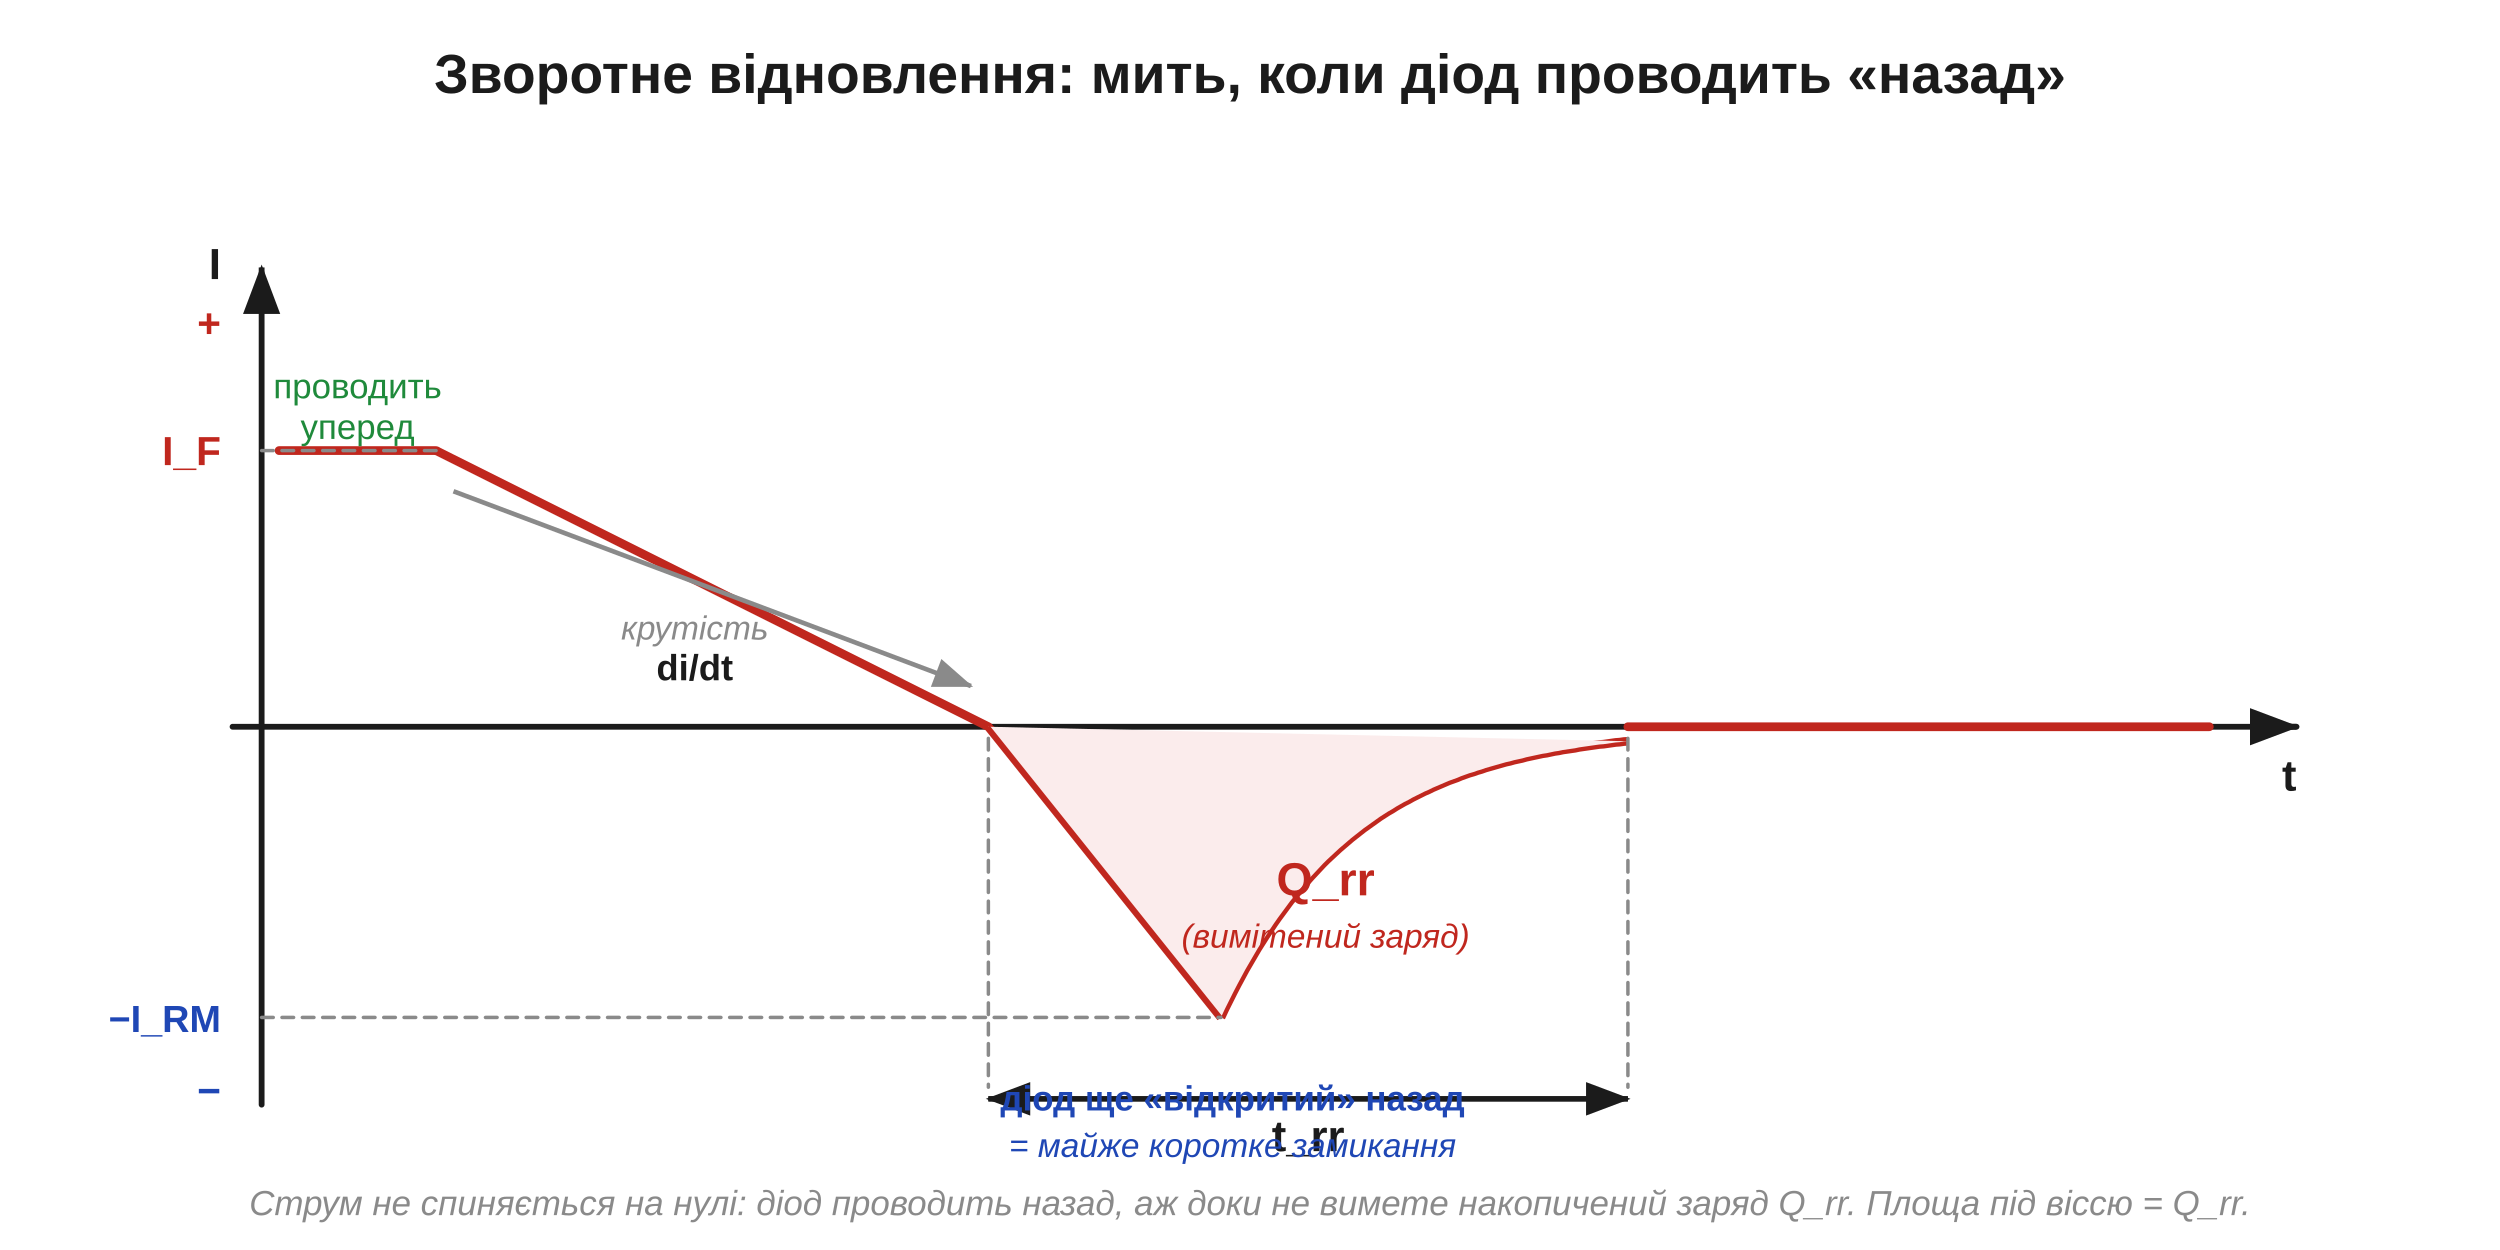
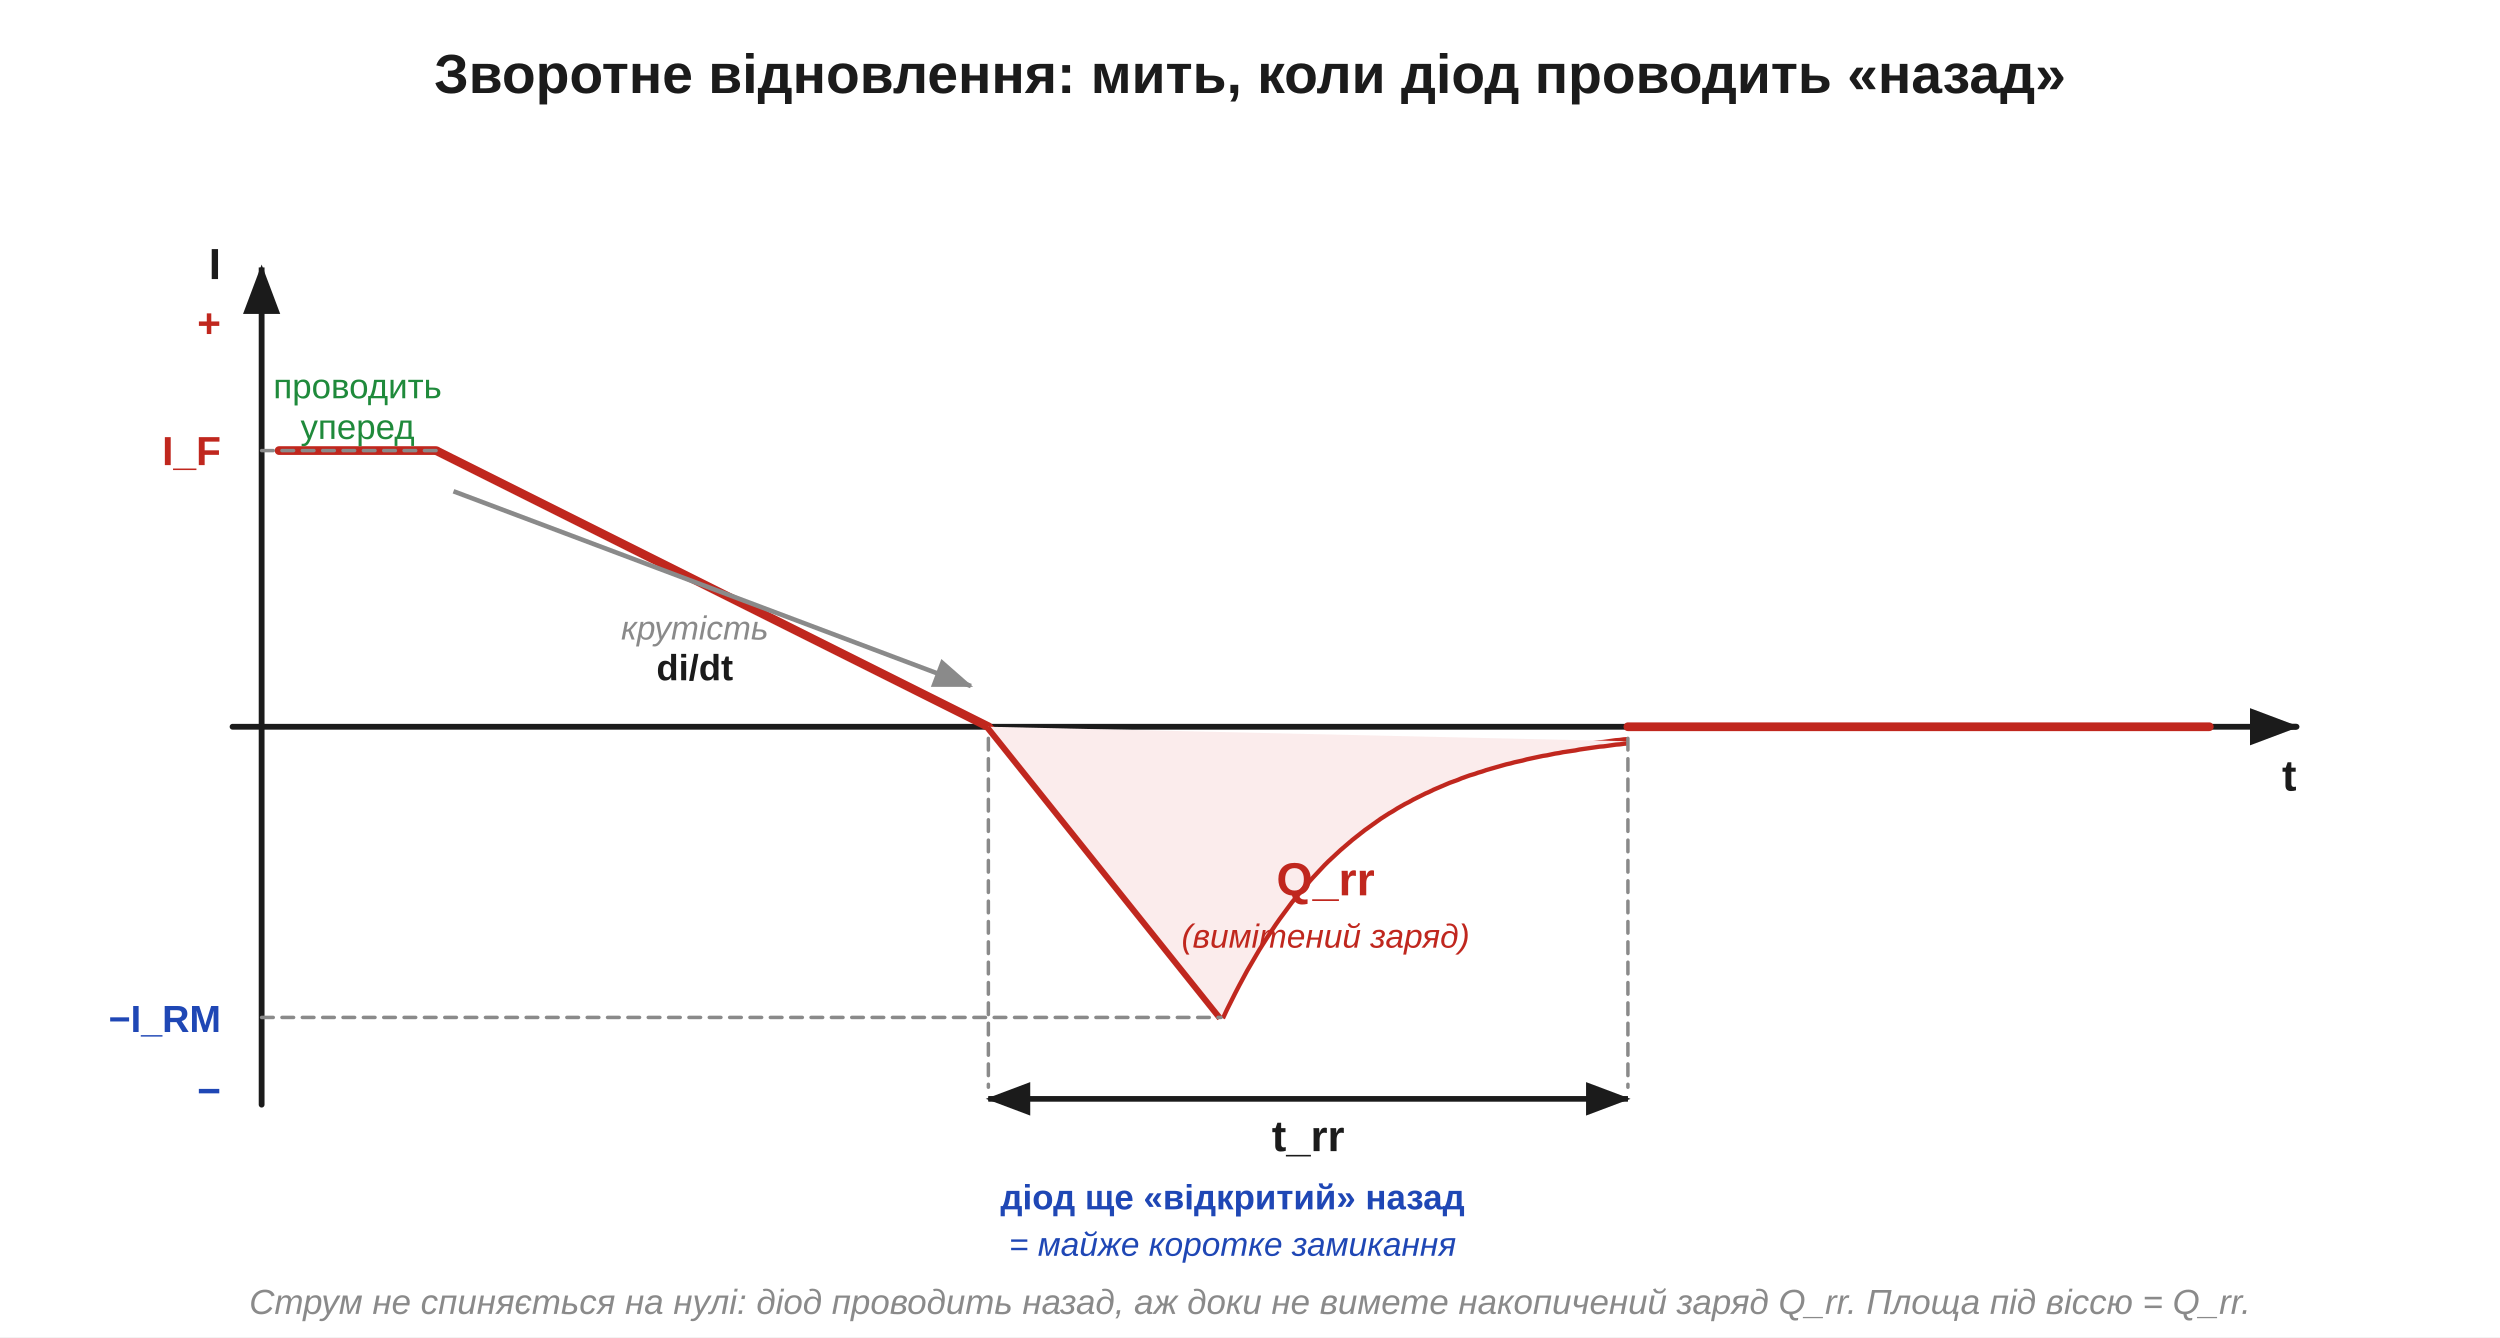
- <svg xmlns="http://www.w3.org/2000/svg" width="860" height="430" viewBox="0 0 860 430">
-   <rect width="860" height="430" fill="#ffffff" />
+ <svg xmlns="http://www.w3.org/2000/svg" width="860" height="460" viewBox="0 0 860 460">
+   <rect width="860" height="460" fill="#ffffff" />
  <defs>
    <marker id="aInk" markerWidth="11" markerHeight="11" refX="8" refY="3.2" orient="auto" markerUnits="strokeWidth">
      <path d="M0,0 L8.5,3.2 L0,6.4 Z" fill="#1b1b1b" />
    </marker>
    <marker id="aRed" markerWidth="11" markerHeight="11" refX="8" refY="3.2" orient="auto" markerUnits="strokeWidth">
      <path d="M0,0 L8.5,3.2 L0,6.4 Z" fill="#c0271e" />
    </marker>
    <marker id="aBlue" markerWidth="11" markerHeight="11" refX="8" refY="3.2" orient="auto" markerUnits="strokeWidth">
      <path d="M0,0 L8.5,3.2 L0,6.4 Z" fill="#1f47b5" />
    </marker>
    <marker id="aGreen" markerWidth="11" markerHeight="11" refX="8" refY="3.2" orient="auto" markerUnits="strokeWidth">
      <path d="M0,0 L8.5,3.2 L0,6.4 Z" fill="#1f8a3b" />
    </marker>
    <marker id="aGrey" markerWidth="11" markerHeight="11" refX="8" refY="3.2" orient="auto" markerUnits="strokeWidth">
      <path d="M0,0 L8.5,3.2 L0,6.4 Z" fill="#8a8a8a" />
    </marker>
  </defs>
  <text x="430.0" y="32.0" font-family="Segoe UI, Arial, Helvetica, sans-serif" font-size="19" fill="#1b1b1b" text-anchor="middle" font-weight="bold" font-style="normal">Зворотне відновлення: мить, коли діод проводить «назад»</text>
  <line x1="90.0" y1="100.0" x2="90.0" y2="380.0" stroke="#1b1b1b" stroke-width="2" stroke-linecap="round" />
  <line x1="90.0" y1="100.0" x2="90.0" y2="92.0" stroke="#1b1b1b" stroke-width="2" marker-end="url(#aInk)" />
  <line x1="80.0" y1="250.0" x2="790.0" y2="250.0" stroke="#1b1b1b" stroke-width="2" stroke-linecap="round" />
  <line x1="782.0" y1="250.0" x2="790.0" y2="250.0" stroke="#1b1b1b" stroke-width="2" marker-end="url(#aInk)" />
  <text x="76.0" y="96.0" font-family="Segoe UI, Arial, Helvetica, sans-serif" font-size="15" fill="#1b1b1b" text-anchor="end" font-weight="bold" font-style="normal">I</text>
  <text x="790.0" y="272.0" font-family="Segoe UI, Arial, Helvetica, sans-serif" font-size="15" fill="#1b1b1b" text-anchor="end" font-weight="bold" font-style="normal">t</text>
  <text x="76.0" y="116.0" font-family="Segoe UI, Arial, Helvetica, sans-serif" font-size="14" fill="#c0271e" text-anchor="end" font-weight="bold" font-style="normal">+</text>
  <text x="76.0" y="380.0" font-family="Segoe UI, Arial, Helvetica, sans-serif" font-size="14" fill="#1f47b5" text-anchor="end" font-weight="bold" font-style="normal">−</text>
  <line x1="96.0" y1="155.0" x2="150.0" y2="155.0" stroke="#c0271e" stroke-width="3" stroke-linecap="round" />
  <line x1="96.0" y1="155.0" x2="96.0" y2="155.0" stroke="#c0271e" stroke-width="2" stroke-linecap="round" />
  <path d="M 150.0,155.0 L 340.0,250.0 L 420.0,350.0" fill="none" stroke="#c0271e" stroke-width="3" />
  <path d="M 420.0,350.0 L 421.4,347.0 L 422.8,344.2 L 424.2,341.4 L 425.6,338.7 L 427.0,336.1 L 428.4,333.5 L 429.8,331.1 L 431.2,328.7 L 432.6,326.3 L 434.0,324.1 L 435.4,321.9 L 436.8,319.8 L 438.2,317.7 L 439.6,315.7 L 441.0,313.8 L 442.4,311.9 L 443.8,310.0 L 445.2,308.3 L 446.6,306.6 L 448.0,304.9 L 449.4,303.3 L 450.8,301.7 L 452.2,300.2 L 453.6,298.7 L 455.0,297.2 L 456.4,295.8 L 457.8,294.5 L 459.2,293.2 L 460.6,291.9 L 462.0,290.7 L 463.4,289.5 L 464.8,288.3 L 466.2,287.2 L 467.6,286.1 L 469.0,285.0 L 470.4,284.0 L 471.8,283.0 L 473.2,282.0 L 474.6,281.0 L 476.0,280.1 L 477.4,279.2 L 478.8,278.4 L 480.2,277.5 L 481.6,276.7 L 483.0,275.9 L 484.4,275.2 L 485.8,274.4 L 487.2,273.7 L 488.6,273.0 L 490.0,272.3 L 491.4,271.7 L 492.8,271.0 L 494.2,270.4 L 495.6,269.8 L 497.0,269.2 L 498.4,268.6 L 499.8,268.1 L 501.2,267.6 L 502.6,267.0 L 504.0,266.5 L 505.4,266.0 L 506.8,265.6 L 508.2,265.1 L 509.6,264.7 L 511.0,264.2 L 512.4,263.8 L 513.8,263.4 L 515.2,263.0 L 516.6,262.6 L 518.0,262.2 L 519.4,261.9 L 520.8,261.5 L 522.2,261.2 L 523.6,260.9 L 525.0,260.5 L 526.4,260.2 L 527.8,259.9 L 529.2,259.6 L 530.6,259.3 L 532.0,259.1 L 533.4,258.8 L 534.8,258.5 L 536.2,258.3 L 537.6,258.0 L 539.0,257.8 L 540.4,257.6 L 541.8,257.4 L 543.2,257.1 L 544.6,256.9 L 546.0,256.7 L 547.4,256.5 L 548.8,256.3 L 550.2,256.1 L 551.6,256.0 L 553.0,255.8 L 554.4,255.6 L 555.8,255.4 L 557.2,255.3 L 558.6,255.1 L 560.0,255.0" fill="none" stroke="#c0271e" stroke-width="3" />
  <line x1="560.0" y1="250.0" x2="760.0" y2="250.0" stroke="#c0271e" stroke-width="3" stroke-linecap="round" />
  <path d="M 340.0,250.0 L 420.0,350.0 L 420.0,350.0 L 421.4,347.0 L 422.8,344.2 L 424.2,341.4 L 425.6,338.7 L 427.0,336.1 L 428.4,333.5 L 429.8,331.1 L 431.2,328.7 L 432.6,326.3 L 434.0,324.1 L 435.4,321.9 L 436.8,319.8 L 438.2,317.7 L 439.6,315.7 L 441.0,313.8 L 442.4,311.9 L 443.8,310.0 L 445.2,308.3 L 446.6,306.6 L 448.0,304.9 L 449.4,303.3 L 450.8,301.7 L 452.2,300.2 L 453.6,298.7 L 455.0,297.2 L 456.4,295.8 L 457.8,294.5 L 459.2,293.2 L 460.6,291.9 L 462.0,290.7 L 463.4,289.5 L 464.8,288.3 L 466.2,287.2 L 467.6,286.1 L 469.0,285.0 L 470.4,284.0 L 471.8,283.0 L 473.2,282.0 L 474.6,281.0 L 476.0,280.1 L 477.4,279.2 L 478.8,278.4 L 480.2,277.5 L 481.6,276.7 L 483.0,275.9 L 484.4,275.2 L 485.8,274.4 L 487.2,273.7 L 488.6,273.0 L 490.0,272.3 L 491.4,271.7 L 492.8,271.0 L 494.2,270.4 L 495.6,269.8 L 497.0,269.2 L 498.4,268.6 L 499.8,268.1 L 501.2,267.6 L 502.6,267.0 L 504.0,266.5 L 505.4,266.0 L 506.8,265.6 L 508.2,265.1 L 509.6,264.7 L 511.0,264.2 L 512.4,263.8 L 513.8,263.4 L 515.2,263.0 L 516.6,262.6 L 518.0,262.2 L 519.4,261.9 L 520.8,261.5 L 522.2,261.2 L 523.6,260.9 L 525.0,260.5 L 526.4,260.2 L 527.8,259.9 L 529.2,259.6 L 530.6,259.3 L 532.0,259.1 L 533.4,258.8 L 534.8,258.5 L 536.2,258.3 L 537.6,258.0 L 539.0,257.8 L 540.4,257.6 L 541.8,257.4 L 543.2,257.1 L 544.6,256.9 L 546.0,256.7 L 547.4,256.5 L 548.8,256.3 L 550.2,256.1 L 551.6,256.0 L 553.0,255.8 L 554.4,255.6 L 555.8,255.4 L 557.2,255.3 L 558.6,255.1 L 560.0,255.0 Z" fill="#fbecec" stroke="#c0271e" stroke-width="0.0" />
  <path d="M 340.0,250.0 L 420.0,350.0" fill="none" stroke="#c0271e" stroke-width="1.2" />
  <text x="456.0" y="308.0" font-family="Segoe UI, Arial, Helvetica, sans-serif" font-size="16" fill="#c0271e" text-anchor="middle" font-weight="bold" font-style="normal">Q_rr</text>
  <text x="456.0" y="326.0" font-family="Segoe UI, Arial, Helvetica, sans-serif" font-size="11.5" fill="#c0271e" text-anchor="middle" font-weight="normal" font-style="italic">(вимітений заряд)</text>
  <line x1="90.0" y1="155.0" x2="150.0" y2="155.0" stroke="#8a8a8a" stroke-width="1.2" stroke-dasharray="4 3" stroke-linecap="round" />
  <text x="76.0" y="160.0" font-family="Segoe UI, Arial, Helvetica, sans-serif" font-size="14" fill="#c0271e" text-anchor="end" font-weight="bold" font-style="normal">I_F</text>
  <line x1="90.0" y1="350.0" x2="420.0" y2="350.0" stroke="#8a8a8a" stroke-width="1.2" stroke-dasharray="4 3" stroke-linecap="round" />
  <text x="76.0" y="355.0" font-family="Segoe UI, Arial, Helvetica, sans-serif" font-size="13" fill="#1f47b5" text-anchor="end" font-weight="bold" font-style="normal">−I_RM</text>
  <line x1="340.0" y1="254.0" x2="340.0" y2="374.0" stroke="#8a8a8a" stroke-width="1.2" stroke-dasharray="4 3" stroke-linecap="round" />
  <line x1="560.0" y1="254.0" x2="560.0" y2="374.0" stroke="#8a8a8a" stroke-width="1.2" stroke-dasharray="4 3" stroke-linecap="round" />
  <line x1="340.0" y1="378.0" x2="560.0" y2="378.0" stroke="#1b1b1b" stroke-width="1.8" marker-end="url(#aInk)" />
  <line x1="560.0" y1="378.0" x2="340.0" y2="378.0" stroke="#1b1b1b" stroke-width="1.8" marker-end="url(#aInk)" />
  <text x="450.0" y="396.0" font-family="Segoe UI, Arial, Helvetica, sans-serif" font-size="15" fill="#1b1b1b" text-anchor="middle" font-weight="bold" font-style="normal">t_rr</text>
  <text x="239.0" y="220.0" font-family="Segoe UI, Arial, Helvetica, sans-serif" font-size="11.5" fill="#8a8a8a" text-anchor="middle" font-weight="normal" font-style="italic">крутість</text>
  <text x="239.0" y="234.0" font-family="Segoe UI, Arial, Helvetica, sans-serif" font-size="12.5" fill="#1b1b1b" text-anchor="middle" font-weight="bold" font-style="normal">di/dt</text>
  <line x1="156.0" y1="169.0" x2="334.0" y2="236.0" stroke="#8a8a8a" stroke-width="1.6" marker-end="url(#aGrey)" />
  <text x="123.0" y="137.0" font-family="Segoe UI, Arial, Helvetica, sans-serif" font-size="12" fill="#1f8a3b" text-anchor="middle" font-weight="normal" font-style="normal">проводить</text>
  <text x="123.0" y="151.0" font-family="Segoe UI, Arial, Helvetica, sans-serif" font-size="12" fill="#1f8a3b" text-anchor="middle" font-weight="normal" font-style="normal">уперед</text>
-   <text x="424.0" y="382.0" font-family="Segoe UI, Arial, Helvetica, sans-serif" font-size="12" fill="#1f47b5" text-anchor="middle" font-weight="bold" font-style="normal">діод ще «відкритий» назад</text>
-   <text x="424.0" y="398.0" font-family="Segoe UI, Arial, Helvetica, sans-serif" font-size="11.5" fill="#1f47b5" text-anchor="middle" font-weight="normal" font-style="italic">= майже коротке замикання</text>
-   <text x="430.0" y="418.0" font-family="Segoe UI, Arial, Helvetica, sans-serif" font-size="12" fill="#8a8a8a" text-anchor="middle" font-weight="normal" font-style="italic">Струм не спиняється на нулі: діод проводить назад, аж доки не вимете накопичений заряд Q_rr. Площа під віссю = Q_rr.</text>
+   <text x="424.0" y="416.0" font-family="Segoe UI, Arial, Helvetica, sans-serif" font-size="12" fill="#1f47b5" text-anchor="middle" font-weight="bold" font-style="normal">діод ще «відкритий» назад</text>
+   <text x="424.0" y="432.0" font-family="Segoe UI, Arial, Helvetica, sans-serif" font-size="11.5" fill="#1f47b5" text-anchor="middle" font-weight="normal" font-style="italic">= майже коротке замикання</text>
+   <text x="430.0" y="452.0" font-family="Segoe UI, Arial, Helvetica, sans-serif" font-size="12" fill="#8a8a8a" text-anchor="middle" font-weight="normal" font-style="italic">Струм не спиняється на нулі: діод проводить назад, аж доки не вимете накопичений заряд Q_rr. Площа під віссю = Q_rr.</text>
</svg>
